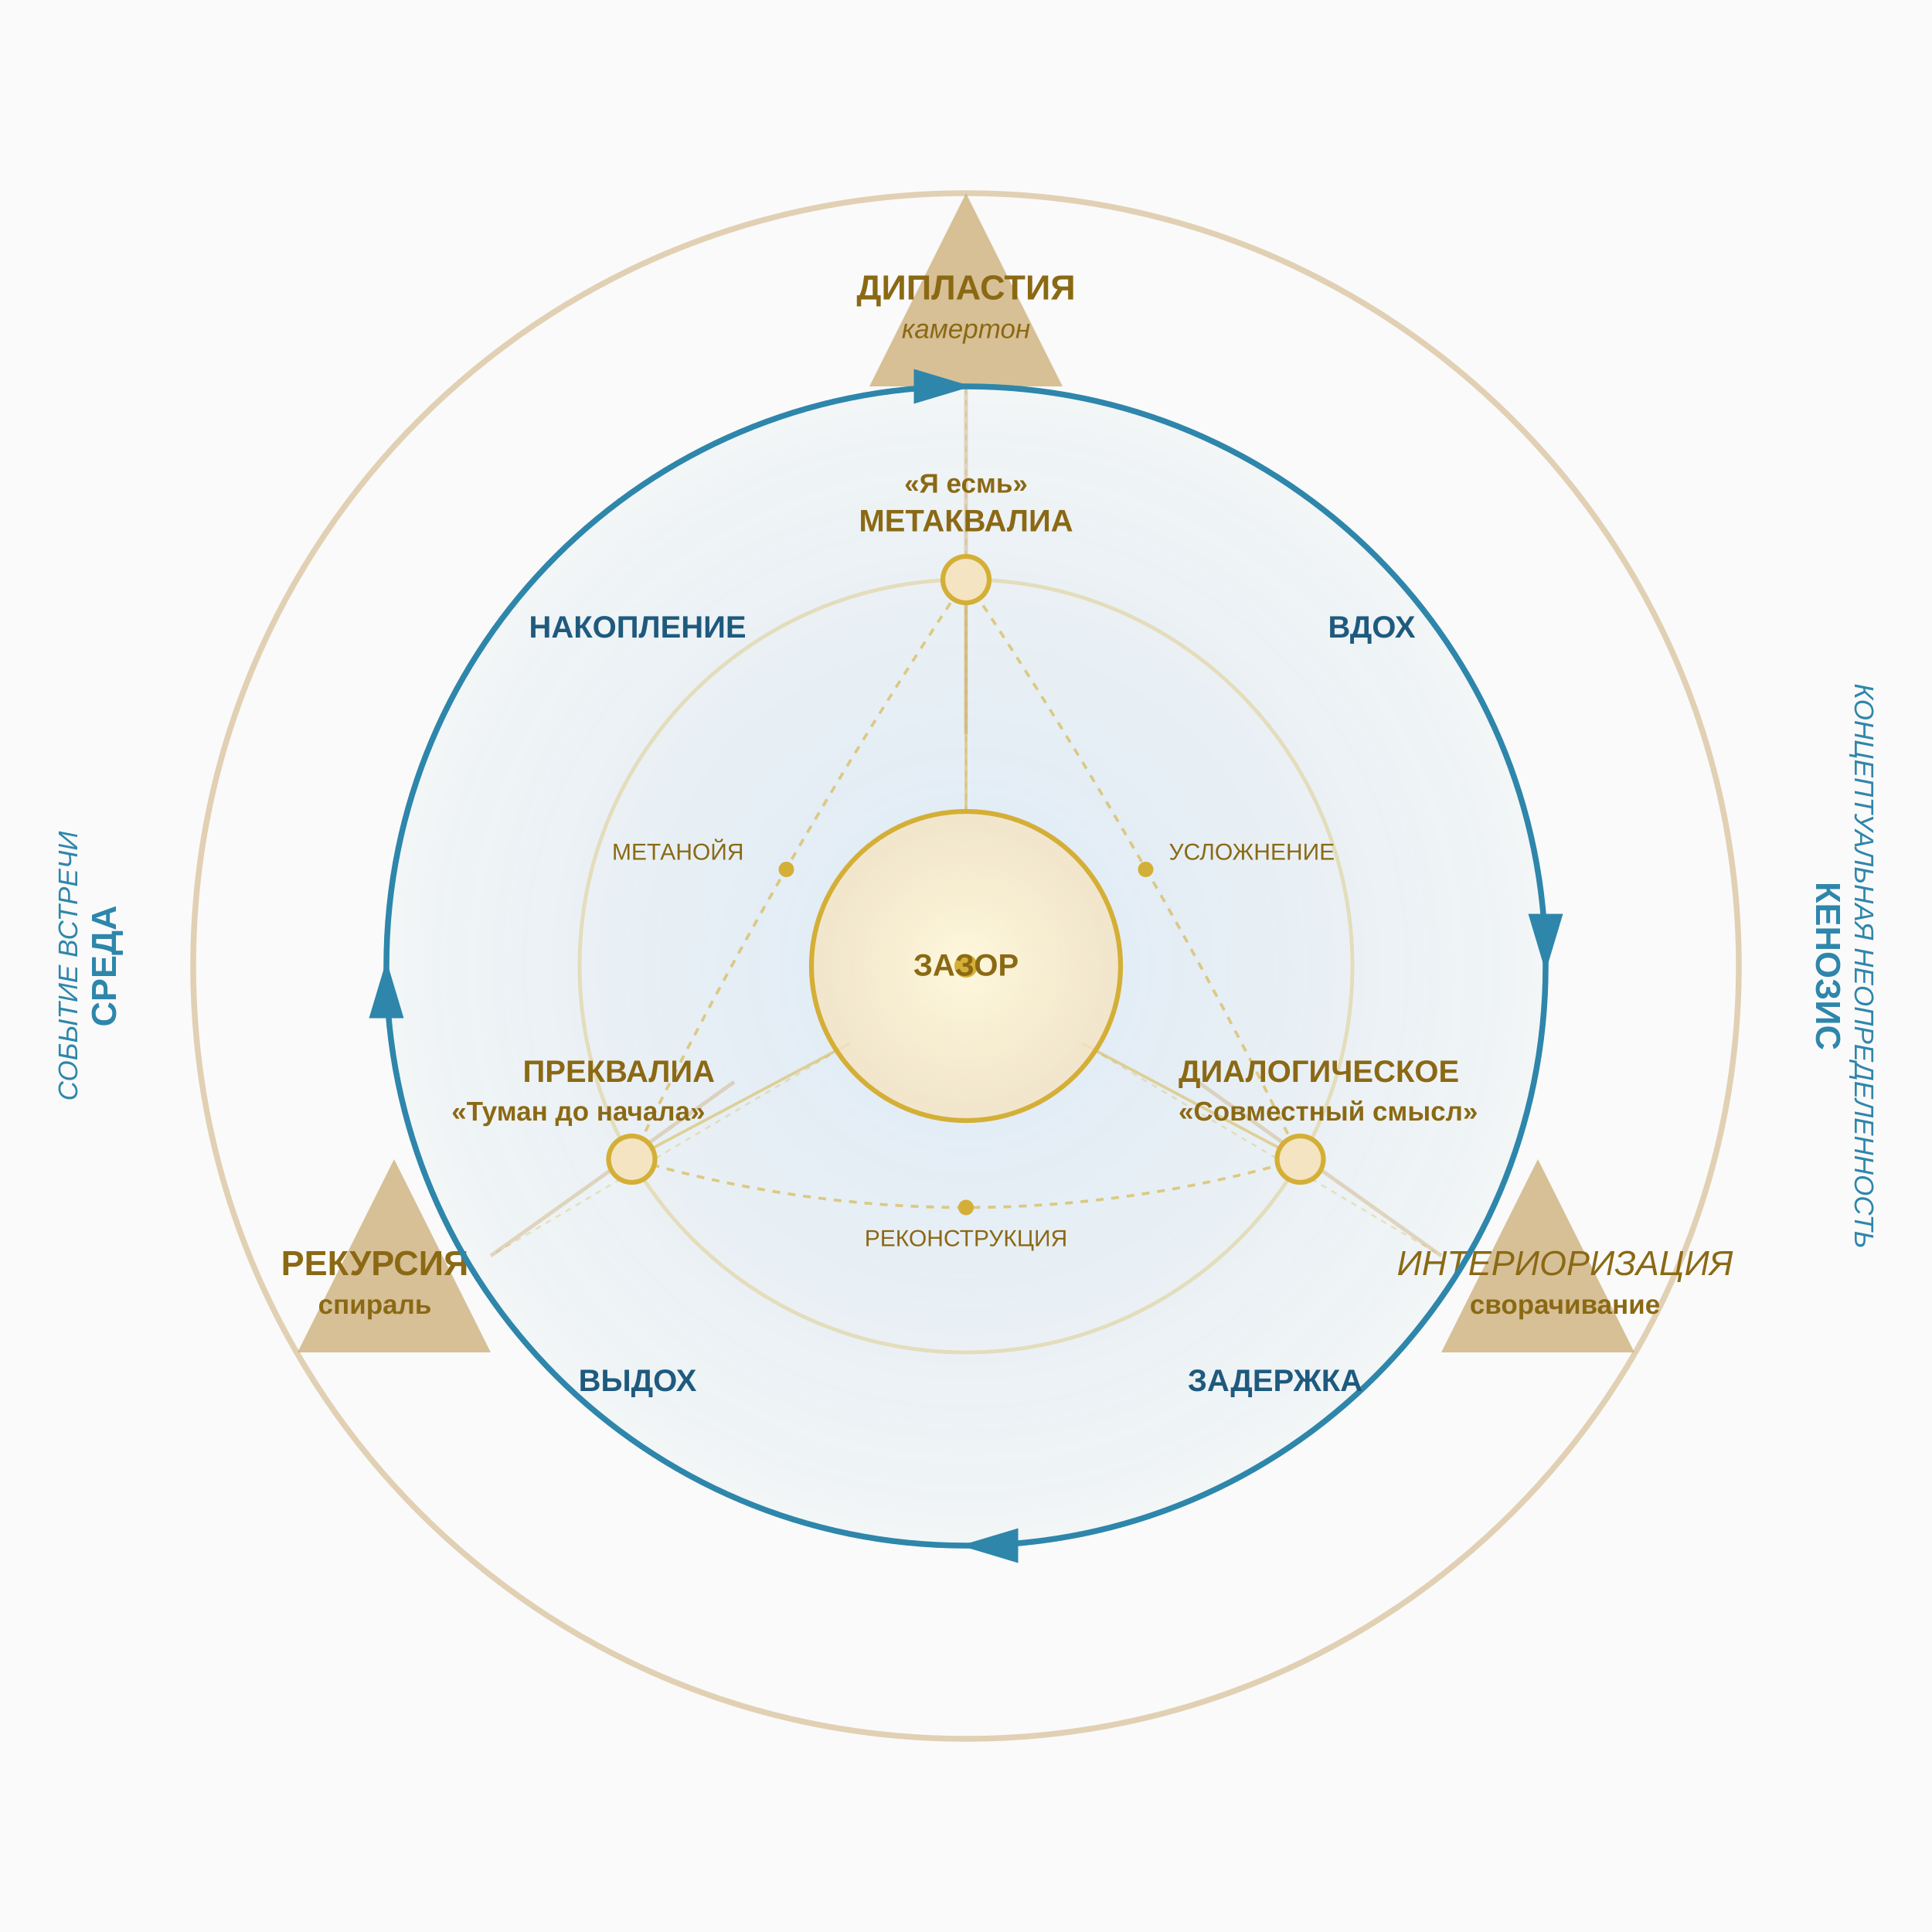
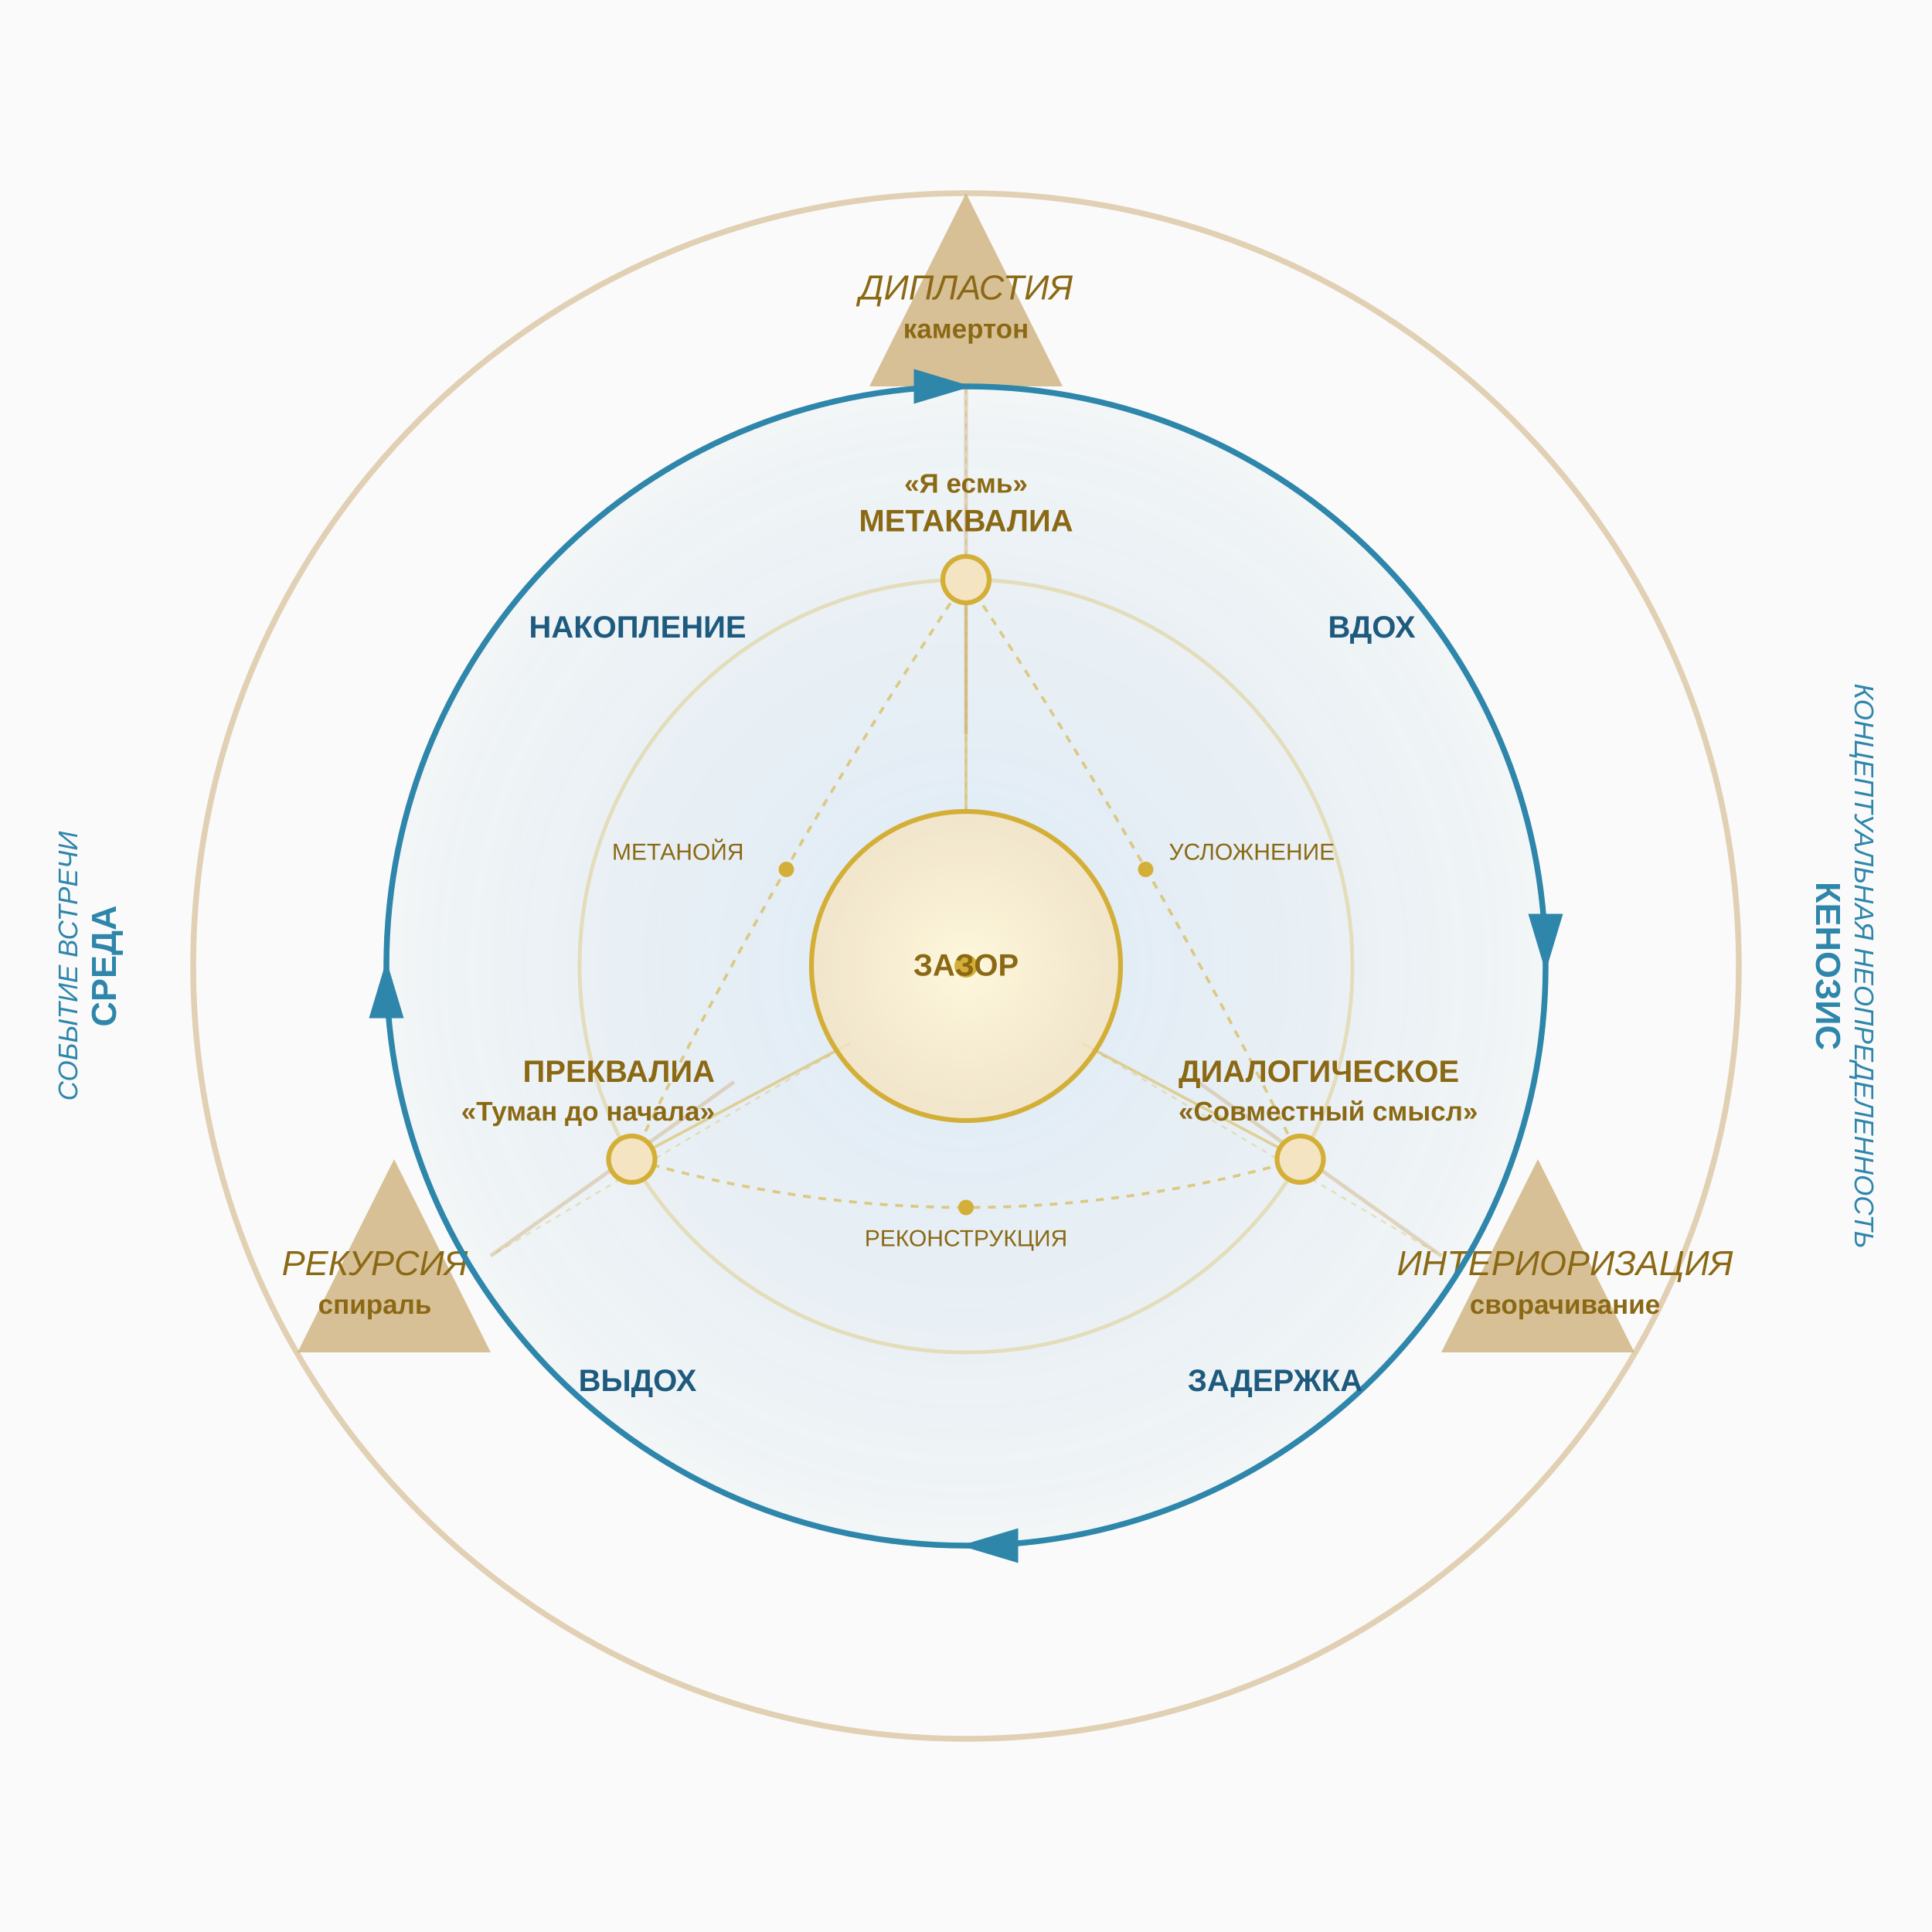
<svg xmlns="http://www.w3.org/2000/svg" viewBox="0 0 1000 1000" width="1000" height="1000">
  <defs>
    <radialGradient id="centerGlow" cx="50%" cy="50%" r="50%">
      <stop offset="0%" style="stop-color:#FFF8DC;stop-opacity:1" />
      <stop offset="100%" style="stop-color:#F4E4C1;stop-opacity:0.8" />
    </radialGradient>
    <radialGradient id="cycleGlow" cx="50%" cy="50%" r="50%">
      <stop offset="0%" style="stop-color:#4A90E2;stop-opacity:0.2" />
      <stop offset="100%" style="stop-color:#2E86AB;stop-opacity:0.05" />
    </radialGradient>
    <marker id="arrowhead" markerWidth="10" markerHeight="10" refX="9" refY="3" orient="auto">
      <polygon points="0 0, 10 3, 0 6" fill="#2E86AB" />
    </marker>
  </defs>
  <rect width="1000" height="1000" fill="#FAFAFA" />
  <circle cx="500" cy="500" r="300" fill="url(#cycleGlow)" stroke="#2E86AB" stroke-width="2.5" opacity="0.8" />
  <circle cx="500" cy="500" r="400" fill="none" stroke="#C8A66B" stroke-width="3" opacity="0.5" />
  <circle cx="500" cy="500" r="200" fill="none" stroke="#D4AF37" stroke-width="2" opacity="0.3" />
  <path d="M 500 300 Q 600 450 673 600" fill="none" stroke="#D4AF37" stroke-width="1.5" stroke-dasharray="4,4" opacity="0.6" />
  <path d="M 673 600 Q 500 650 327 600" fill="none" stroke="#D4AF37" stroke-width="1.5" stroke-dasharray="4,4" opacity="0.6" />
  <path d="M 327 600 Q 400 450 500 300" fill="none" stroke="#D4AF37" stroke-width="1.5" stroke-dasharray="4,4" opacity="0.6" />
  <line x1="500" y1="420" x2="500" y2="200" stroke="#D4AF37" stroke-width="1" opacity="0.3" stroke-dasharray="3,3" />
  <line x1="560" y1="540" x2="746" y2="650" stroke="#D4AF37" stroke-width="1" opacity="0.3" stroke-dasharray="3,3" />
  <line x1="440" y1="540" x2="254" y2="650" stroke="#D4AF37" stroke-width="1" opacity="0.3" stroke-dasharray="3,3" />
  <line x1="500" y1="420" x2="500" y2="300" stroke="#D4AF37" stroke-width="1.5" opacity="0.5" />
  <line x1="560" y1="540" x2="673" y2="600" stroke="#D4AF37" stroke-width="1.5" opacity="0.5" />
  <line x1="440" y1="540" x2="327" y2="600" stroke="#D4AF37" stroke-width="1.5" opacity="0.5" />
  <g id="diplostia">
    <path d="M 500 100 L 450 200 L 550 200 Z" fill="#C8A66B" opacity="0.7" />
    <line x1="500" y1="200" x2="500" y2="380" stroke="#C8A66B" stroke-width="2" opacity="0.4" />
-     <text x="500" y="155" text-anchor="middle" font-family="Arial, sans-serif" font-size="18" font-weight="bold" fill="#8B6914">ДИПЛАСТИЯ</text>
-     <text x="500" y="175" text-anchor="middle" font-family="Arial, sans-serif" font-size="14" fill="#8B6914" font-style="italic">камертон</text>
+     <text x="500" y="155" text-anchor="middle" font-family="Arial, sans-serif" font-size="18" font-style="italic" fill="#8B6914">ДИПЛАСТИЯ</text>
+     <text x="500" y="175" text-anchor="middle" font-family="Arial, sans-serif" font-size="14" fill="#8B6914" font-weight="bold">камертон</text>
  </g>
  <g id="interiorization">
    <path d="M 846 700 L 746 700 L 796 600 Z" fill="#C8A66B" opacity="0.7" />
    <line x1="746" y1="650" x2="620" y2="560" stroke="#C8A66B" stroke-width="2" opacity="0.4" />
    <text x="810" y="660" text-anchor="middle" font-family="Arial, sans-serif" font-size="18" font-style="italic" fill="#8B6914">ИНТЕРИОРИЗАЦИЯ</text>
    <text x="810" y="680" text-anchor="middle" font-family="Arial, sans-serif" font-size="14" fill="#8B6914" font-weight="bold">сворачивание</text>
  </g>
  <g id="recursion">
    <path d="M 154 700 L 254 700 L 204 600 Z" fill="#C8A66B" opacity="0.7" />
    <line x1="254" y1="650" x2="380" y2="560" stroke="#C8A66B" stroke-width="2" opacity="0.4" />
-     <text x="194" y="660" text-anchor="middle" font-family="Arial, sans-serif" font-size="18" font-weight="bold" fill="#8B6914">РЕКУРСИЯ</text>
+     <text x="194" y="660" text-anchor="middle" font-family="Arial, sans-serif" font-size="18" font-style="italic" fill="#8B6914">РЕКУРСИЯ</text>
    <text x="194" y="680" text-anchor="middle" font-family="Arial, sans-serif" font-size="14" fill="#8B6914" font-weight="bold">спираль</text>
  </g>
  <g id="inhale">
    <path d="M 500 200 A 300 300 0 0 1 800 500" fill="none" stroke="#2E86AB" stroke-width="3" marker-end="url(#arrowhead)" />
    <text x="710" y="330" text-anchor="middle" font-family="Arial, sans-serif" font-size="16" font-weight="bold" fill="#1E5A7E">ВДОХ</text>
  </g>
  <g id="delay">
    <path d="M 800 500 A 300 300 0 0 1 500 800" fill="none" stroke="#2E86AB" stroke-width="3" marker-end="url(#arrowhead)" />
    <text x="660" y="720" text-anchor="middle" font-family="Arial, sans-serif" font-size="16" font-weight="bold" fill="#1E5A7E">ЗАДЕРЖКА</text>
  </g>
  <g id="exhale">
    <path d="M 500 800 A 300 300 0 0 1 200 500" fill="none" stroke="#2E86AB" stroke-width="3" marker-end="url(#arrowhead)" />
    <text x="330" y="720" text-anchor="middle" font-family="Arial, sans-serif" font-size="16" font-weight="bold" fill="#1E5A7E">ВЫДОХ</text>
  </g>
  <g id="accumulate">
    <path d="M 200 500 A 300 300 0 0 1 500 200" fill="none" stroke="#2E86AB" stroke-width="3" marker-end="url(#arrowhead)" />
    <text x="330" y="330" text-anchor="middle" font-family="Arial, sans-serif" font-size="16" font-weight="bold" fill="#1E5A7E">НАКОПЛЕНИЕ</text>
  </g>
  <g id="metaqualia">
    <circle cx="500" cy="300" r="12" fill="#F4E4C1" stroke="#D4AF37" stroke-width="2.5" />
    <text x="500" y="275" text-anchor="middle" font-family="Arial, sans-serif" font-size="16" font-weight="bold" fill="#8B6914">МЕТАКВАЛИА</text>
    <text x="500" y="255" text-anchor="middle" font-family="Arial, sans-serif" font-size="14" fill="#8B6914" font-weight="bold">«Я есмь»</text>
  </g>
  <g id="dialogical">
    <circle cx="673" cy="600" r="12" fill="#F4E4C1" stroke="#D4AF37" stroke-width="2.5" />
    <text x="610" y="560" text-anchor="start" font-family="Arial, sans-serif" font-size="16" font-weight="bold" fill="#8B6914">ДИАЛОГИЧЕСКОЕ</text>
    <text x="610" y="580" text-anchor="start" font-family="Arial, sans-serif" font-size="14" fill="#8B6914" font-weight="bold">«Совместный смысл»</text>
  </g>
  <g id="prequalia">
    <circle cx="327" cy="600" r="12" fill="#F4E4C1" stroke="#D4AF37" stroke-width="2.5" />
    <text x="370" y="560" text-anchor="end" font-family="Arial, sans-serif" font-size="16" font-weight="bold" fill="#8B6914">ПРЕКВАЛИА</text>
-     <text x="365" y="580" text-anchor="end" font-family="Arial, sans-serif" font-size="14" fill="#8B6914" font-weight="bold">«Туман до начала»</text>
+     <text x="370" y="580" text-anchor="end" font-family="Arial, sans-serif" font-size="14" fill="#8B6914" font-weight="bold">«Туман до начала»</text>
  </g>
  <g id="transform-points">
    <circle cx="593" cy="450" r="4" fill="#D4AF37" />
    <text x="605" y="445" font-family="Arial, sans-serif" font-size="12" fill="#8B6914">УСЛОЖНЕНИЕ</text>
    <circle cx="500" cy="625" r="4" fill="#D4AF37" />
    <text x="500" y="645" text-anchor="middle" font-family="Arial, sans-serif" font-size="12" fill="#8B6914">РЕКОНСТРУКЦИЯ</text>
    <circle cx="407" cy="450" r="4" fill="#D4AF37" />
    <text x="385" y="445" text-anchor="end" font-family="Arial, sans-serif" font-size="12" fill="#8B6914">МЕТАНОЙЯ</text>
  </g>
  <g id="center">
    <circle cx="500" cy="500" r="80" fill="url(#centerGlow)" stroke="#D4AF37" stroke-width="2.5" />
    <circle cx="500" cy="500" r="6" fill="#D4AF37" />
    <text x="500" y="505" text-anchor="middle" font-family="Arial, sans-serif" font-size="16" font-weight="bold" fill="#8B6914">ЗАЗОР</text>
  </g>
  <text x="940" y="500" text-anchor="middle" font-family="Arial, sans-serif" font-size="18" font-weight="bold" fill="#2E86AB" transform="rotate(90 940 500)">КЕНОЗИС</text>
  <text x="960" y="500" text-anchor="middle" font-family="Arial, sans-serif" font-size="14" fill="#2E86AB" font-style="italic" transform="rotate(90 960 500)">КОНЦЕПТУАЛЬНАЯ НЕОПРЕДЕЛЕННОСТЬ</text>
  <text x="60" y="500" text-anchor="middle" font-family="Arial, sans-serif" font-size="18" font-weight="bold" fill="#2E86AB" transform="rotate(-90 60 500)">СРЕДА</text>
  <text x="40" y="500" text-anchor="middle" font-family="Arial, sans-serif" font-size="14" fill="#2E86AB" font-style="italic" transform="rotate(-90 40 500)">СОБЫТИЕ ВСТРЕЧИ</text>
</svg>
